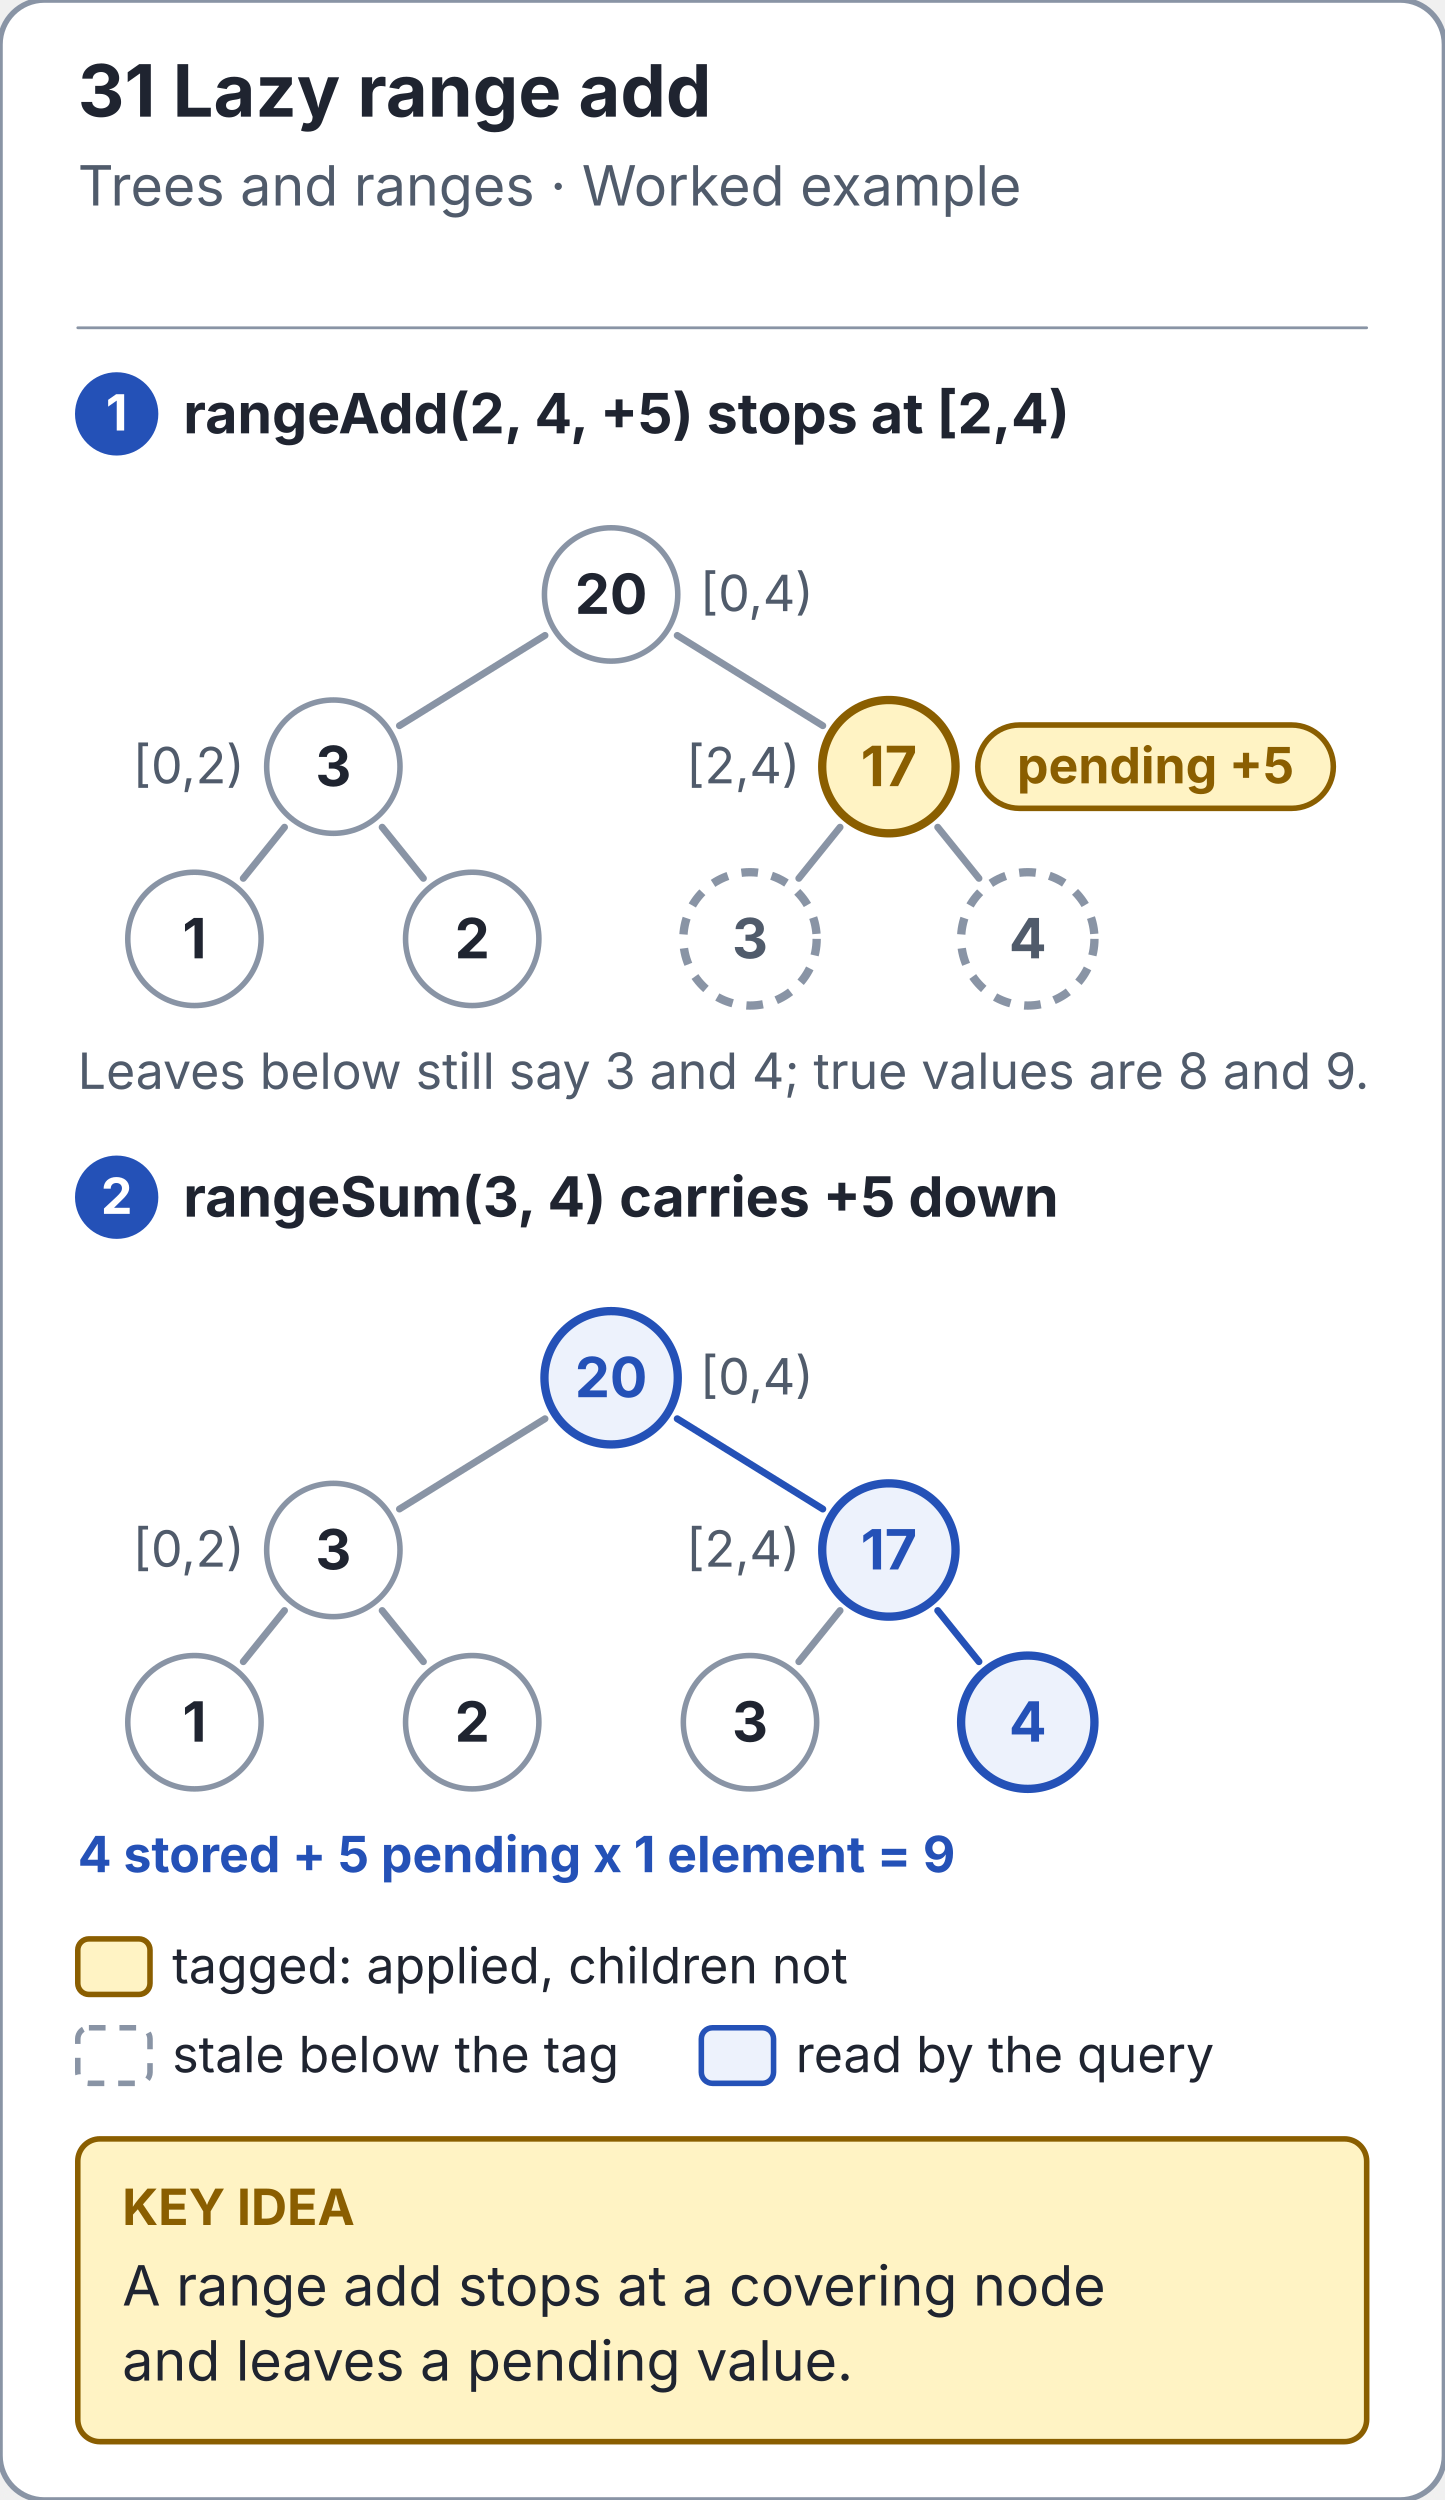
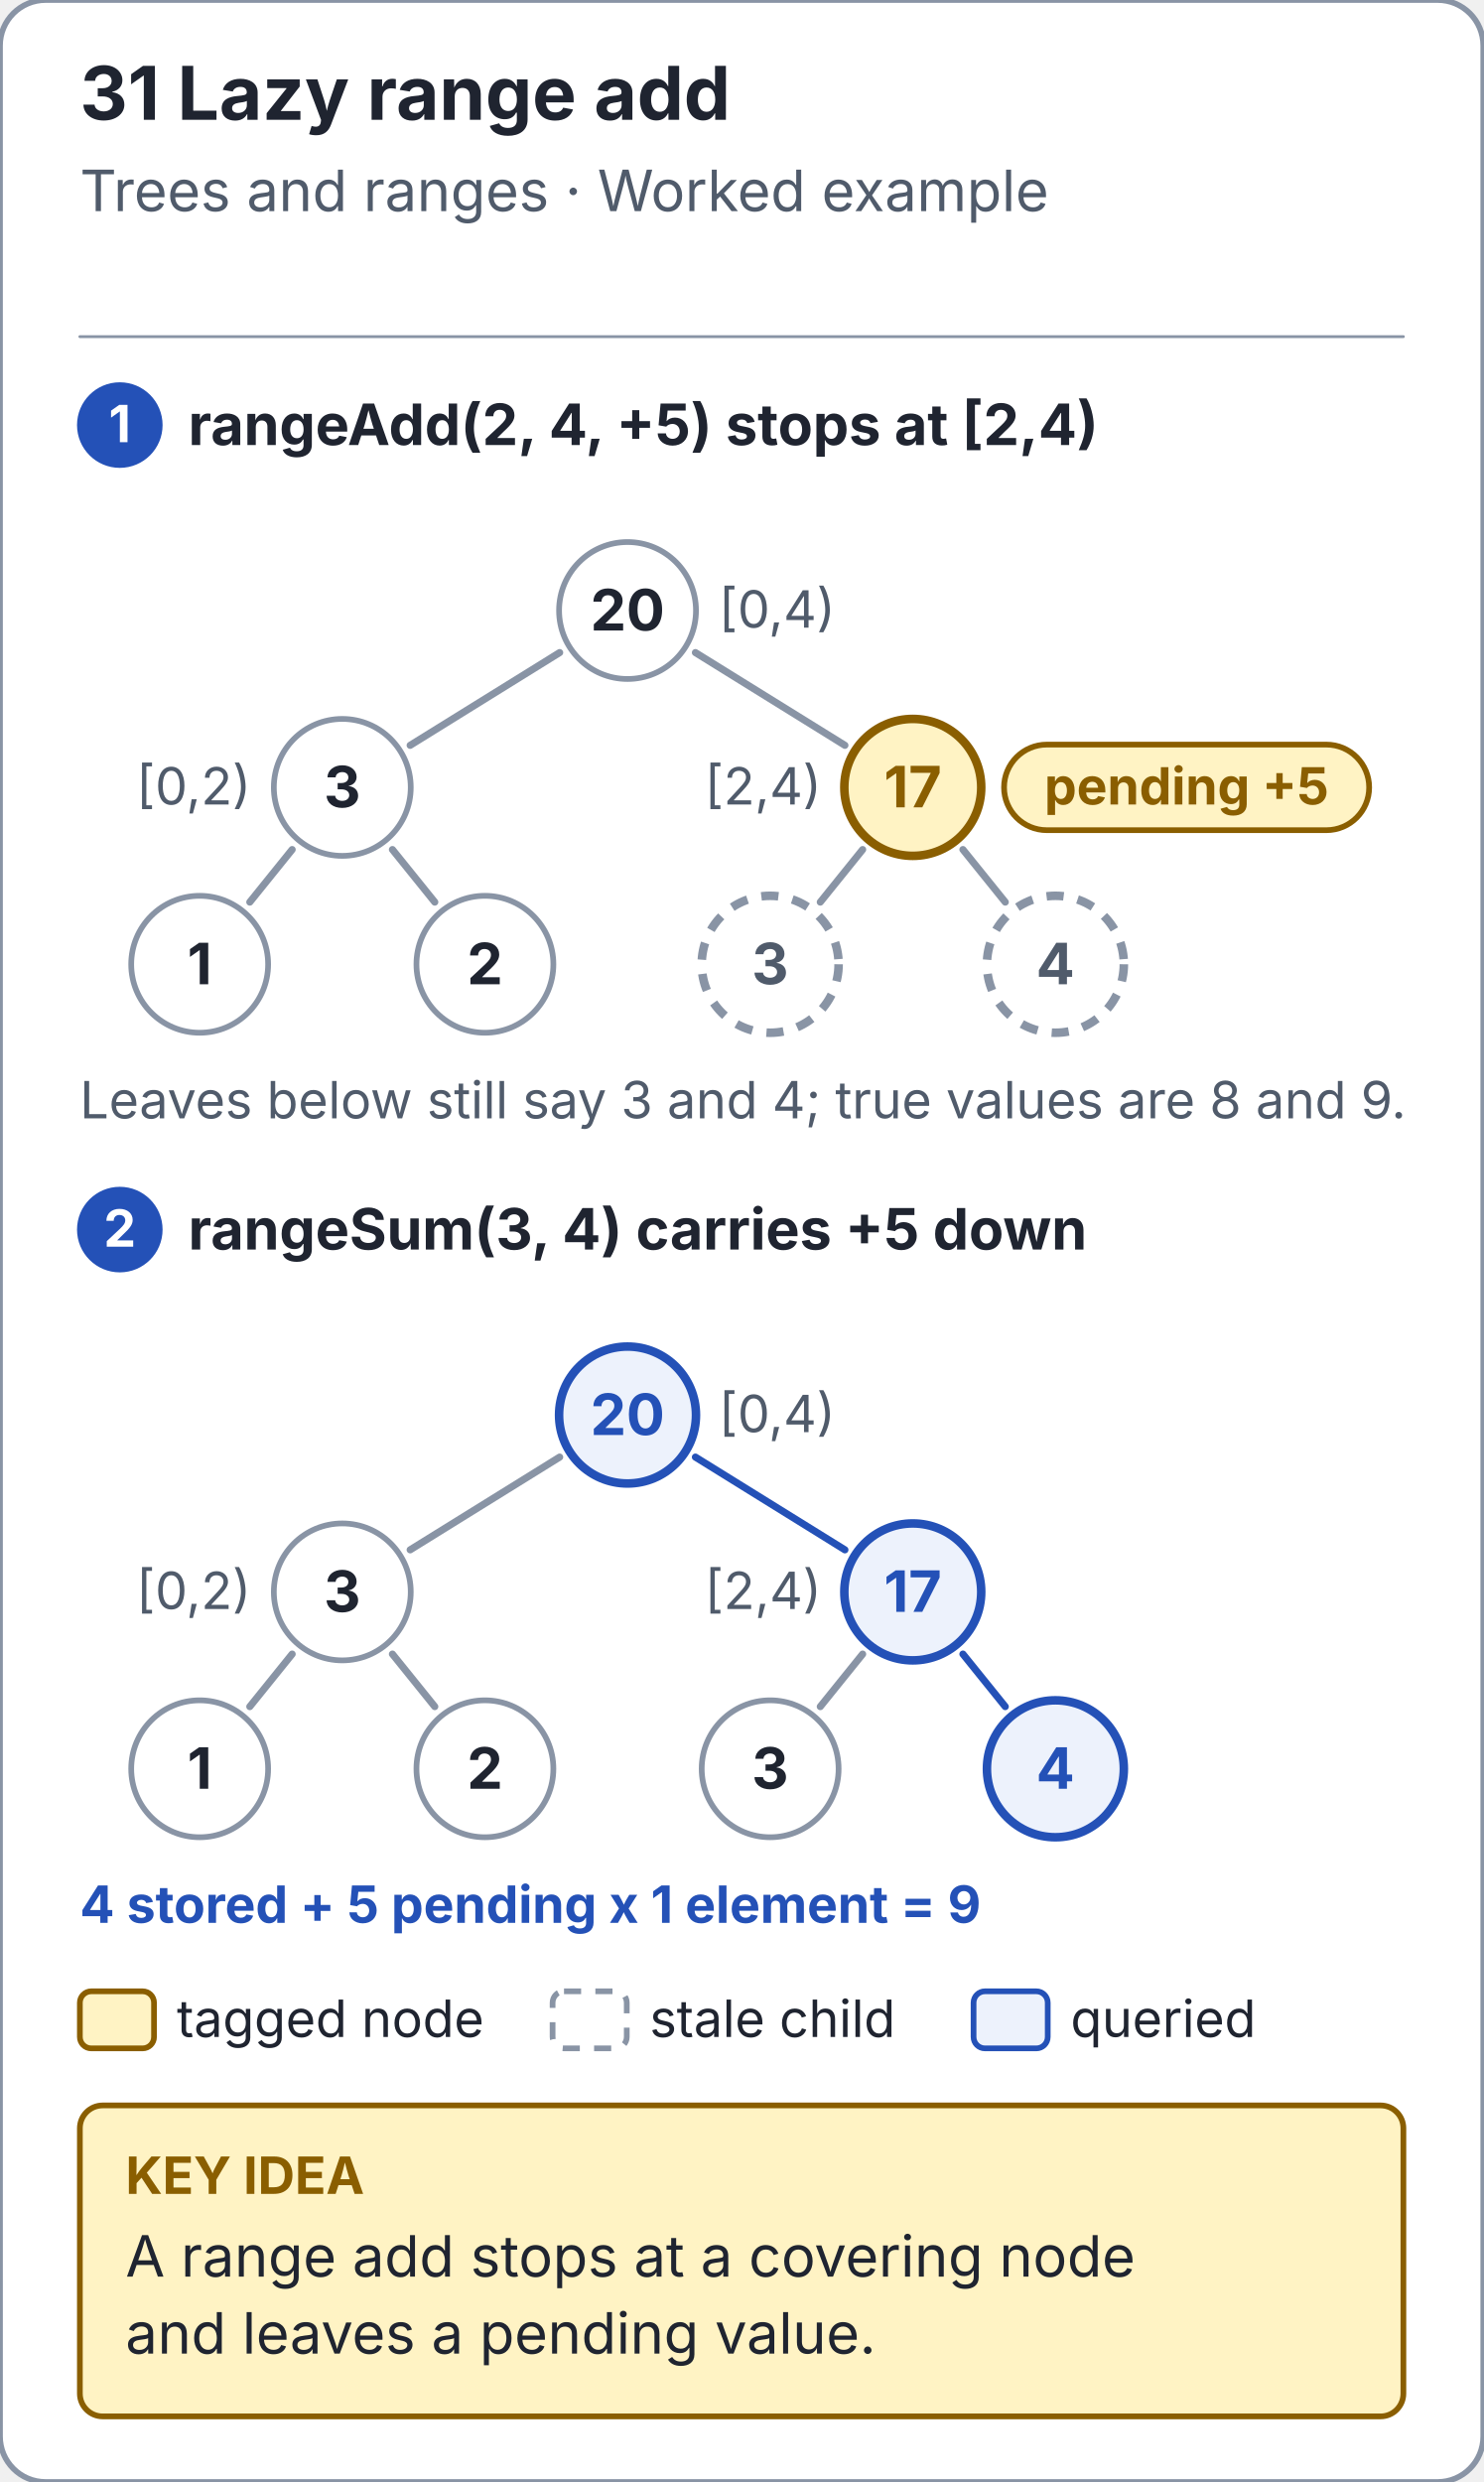
- <svg xmlns="http://www.w3.org/2000/svg" viewBox="0 0 520 900" width="520" height="900" role="img" aria-labelledby="title desc">
+ <svg xmlns="http://www.w3.org/2000/svg" viewBox="0 0 520 870" width="520" height="870" role="img" aria-labelledby="title desc">
  <style>text{font-family:system-ui,-apple-system,BlinkMacSystemFont,"Segoe UI",sans-serif} line,path{stroke-linecap:round;stroke-linejoin:round}</style>
  <defs>
    <marker id="lazy-propagation-paper-arrow" markerWidth="9" markerHeight="9" refX="8" refY="4" orient="auto" markerUnits="userSpaceOnUse">
      <path d="M 0 0 L 8 4 L 0 8 Z" fill="#ffffff" />
    </marker>
    <marker id="lazy-propagation-ink-arrow" markerWidth="9" markerHeight="9" refX="8" refY="4" orient="auto" markerUnits="userSpaceOnUse">
      <path d="M 0 0 L 8 4 L 0 8 Z" fill="#1f2430" />
    </marker>
    <marker id="lazy-propagation-muted-arrow" markerWidth="9" markerHeight="9" refX="8" refY="4" orient="auto" markerUnits="userSpaceOnUse">
      <path d="M 0 0 L 8 4 L 0 8 Z" fill="#505b6b" />
    </marker>
    <marker id="lazy-propagation-line-arrow" markerWidth="9" markerHeight="9" refX="8" refY="4" orient="auto" markerUnits="userSpaceOnUse">
      <path d="M 0 0 L 8 4 L 0 8 Z" fill="#8994a5" />
    </marker>
    <marker id="lazy-propagation-blue-arrow" markerWidth="9" markerHeight="9" refX="8" refY="4" orient="auto" markerUnits="userSpaceOnUse">
      <path d="M 0 0 L 8 4 L 0 8 Z" fill="#2451b7" />
    </marker>
    <marker id="lazy-propagation-soft-arrow" markerWidth="9" markerHeight="9" refX="8" refY="4" orient="auto" markerUnits="userSpaceOnUse">
      <path d="M 0 0 L 8 4 L 0 8 Z" fill="#edf2fc" />
    </marker>
    <marker id="lazy-propagation-note-arrow" markerWidth="9" markerHeight="9" refX="8" refY="4" orient="auto" markerUnits="userSpaceOnUse">
      <path d="M 0 0 L 8 4 L 0 8 Z" fill="#fff3c4" />
    </marker>
    <marker id="lazy-propagation-gold-arrow" markerWidth="9" markerHeight="9" refX="8" refY="4" orient="auto" markerUnits="userSpaceOnUse">
      <path d="M 0 0 L 8 4 L 0 8 Z" fill="#8a5e00" />
    </marker>
    <marker id="lazy-propagation-red-arrow" markerWidth="9" markerHeight="9" refX="8" refY="4" orient="auto" markerUnits="userSpaceOnUse">
      <path d="M 0 0 L 8 4 L 0 8 Z" fill="#bd3026" />
    </marker>
    <marker id="lazy-propagation-panel-arrow" markerWidth="9" markerHeight="9" refX="8" refY="4" orient="auto" markerUnits="userSpaceOnUse">
      <path d="M 0 0 L 8 4 L 0 8 Z" fill="#f6f8fb" />
    </marker>
    <marker id="lazy-propagation-green-arrow" markerWidth="9" markerHeight="9" refX="8" refY="4" orient="auto" markerUnits="userSpaceOnUse">
      <path d="M 0 0 L 8 4 L 0 8 Z" fill="#1c6b3c" />
    </marker>
    <marker id="lazy-propagation-mint-arrow" markerWidth="9" markerHeight="9" refX="8" refY="4" orient="auto" markerUnits="userSpaceOnUse">
      <path d="M 0 0 L 8 4 L 0 8 Z" fill="#e3f4e8" />
    </marker>
    <marker id="lazy-propagation-violet-arrow" markerWidth="9" markerHeight="9" refX="8" refY="4" orient="auto" markerUnits="userSpaceOnUse">
      <path d="M 0 0 L 8 4 L 0 8 Z" fill="#6b3fb8" />
    </marker>
    <marker id="lazy-propagation-lilac-arrow" markerWidth="9" markerHeight="9" refX="8" refY="4" orient="auto" markerUnits="userSpaceOnUse">
      <path d="M 0 0 L 8 4 L 0 8 Z" fill="#f0eafb" />
    </marker>
    <marker id="lazy-propagation-rose-arrow" markerWidth="9" markerHeight="9" refX="8" refY="4" orient="auto" markerUnits="userSpaceOnUse">
      <path d="M 0 0 L 8 4 L 0 8 Z" fill="#fde9e7" />
    </marker>
  </defs>
-   <rect x="0" y="0" width="520" height="900" rx="16" fill="#ffffff" stroke="#8994a5" stroke-width="2" />
+   <rect x="0" y="0" width="520" height="870" rx="16" fill="#ffffff" stroke="#8994a5" stroke-width="2" />
  <text x="28" y="42" font-size="26" fill="#1f2430" text-anchor="start" font-weight="700">31  Lazy range add</text>
  <text x="28" y="74" font-size="20" fill="#505b6b" text-anchor="start" font-weight="400">Trees and ranges · Worked example</text>
  <line x1="28" y1="118" x2="492" y2="118" stroke="#8994a5" stroke-width="1" />
  <circle cx="42" cy="149" r="14" fill="#2451b7" stroke="#2451b7" stroke-width="2" />
  <text x="42" y="155" font-size="18" fill="#ffffff" text-anchor="middle" font-weight="700">1</text>
  <text x="66" y="156" font-size="20" fill="#1f2430" text-anchor="start" font-weight="700">rangeAdd(2, 4, +5) stops at [2,4)</text>
  <line x1="196.2" y1="228.75" x2="143.8" y2="261.25" stroke="#8994a5" stroke-width="2.5" />
  <line x1="243.8" y1="228.75" x2="296.2" y2="261.25" stroke="#8994a5" stroke-width="2.5" />
  <line x1="102.42" y1="297.8" x2="87.58" y2="316.2" stroke="#8994a5" stroke-width="2.5" />
  <line x1="137.58" y1="297.8" x2="152.42" y2="316.2" stroke="#8994a5" stroke-width="2.5" />
  <line x1="302.42" y1="297.8" x2="287.58" y2="316.2" stroke="#8994a5" stroke-width="2.5" />
  <line x1="337.58" y1="297.8" x2="352.42" y2="316.2" stroke="#8994a5" stroke-width="2.5" />
  <circle cx="220" cy="214" r="24" fill="#ffffff" stroke="#8994a5" stroke-width="2" />
  <text x="220" y="221" font-size="20" fill="#1f2430" text-anchor="middle" font-weight="700">20</text>
  <text x="252" y="220" font-size="18" fill="#505b6b" text-anchor="start" font-weight="400">[0,4)</text>
  <circle cx="120" cy="276" r="24" fill="#ffffff" stroke="#8994a5" stroke-width="2" />
  <text x="120" y="283" font-size="20" fill="#1f2430" text-anchor="middle" font-weight="700">3</text>
  <text x="88" y="282" font-size="18" fill="#505b6b" text-anchor="end" font-weight="400">[0,2)</text>
  <circle cx="320" cy="276" r="24" fill="#fff3c4" stroke="#8a5e00" stroke-width="3" />
  <text x="320" y="283" font-size="20" fill="#8a5e00" text-anchor="middle" font-weight="700">17</text>
  <text x="288" y="282" font-size="18" fill="#505b6b" text-anchor="end" font-weight="400">[2,4)</text>
  <circle cx="70" cy="338" r="24" fill="#ffffff" stroke="#8994a5" stroke-width="2" />
  <text x="70" y="345" font-size="20" fill="#1f2430" text-anchor="middle" font-weight="700">1</text>
  <circle cx="170" cy="338" r="24" fill="#ffffff" stroke="#8994a5" stroke-width="2" />
  <text x="170" y="345" font-size="20" fill="#1f2430" text-anchor="middle" font-weight="700">2</text>
  <circle cx="270" cy="338" r="24" fill="#ffffff" stroke="#8994a5" stroke-width="3" stroke-dasharray="6 5" />
  <text x="270" y="345" font-size="20" fill="#505b6b" text-anchor="middle" font-weight="700">3</text>
  <circle cx="370" cy="338" r="24" fill="#ffffff" stroke="#8994a5" stroke-width="3" stroke-dasharray="6 5" />
  <text x="370" y="345" font-size="20" fill="#505b6b" text-anchor="middle" font-weight="700">4</text>
  <rect x="352" y="261" width="128" height="30" rx="15" fill="#fff3c4" stroke="#8a5e00" stroke-width="2" />
  <text x="416.0" y="282" font-size="18" fill="#8a5e00" text-anchor="middle" font-weight="700">pending +5</text>
  <text x="28" y="392" font-size="18" fill="#505b6b" text-anchor="start" font-weight="400">Leaves below still say 3 and 4; true values are 8 and 9.</text>
  <circle cx="42" cy="431" r="14" fill="#2451b7" stroke="#2451b7" stroke-width="2" />
  <text x="42" y="437" font-size="18" fill="#ffffff" text-anchor="middle" font-weight="700">2</text>
  <text x="66" y="438" font-size="20" fill="#1f2430" text-anchor="start" font-weight="700">rangeSum(3, 4) carries +5 down</text>
  <line x1="196.2" y1="510.75" x2="143.8" y2="543.25" stroke="#8994a5" stroke-width="2.5" />
  <line x1="243.8" y1="510.75" x2="296.2" y2="543.25" stroke="#2451b7" stroke-width="2.5" />
  <line x1="102.42" y1="579.8" x2="87.58" y2="598.2" stroke="#8994a5" stroke-width="2.5" />
  <line x1="137.58" y1="579.8" x2="152.42" y2="598.2" stroke="#8994a5" stroke-width="2.5" />
  <line x1="302.42" y1="579.8" x2="287.58" y2="598.2" stroke="#8994a5" stroke-width="2.5" />
  <line x1="337.58" y1="579.8" x2="352.42" y2="598.2" stroke="#2451b7" stroke-width="2.5" />
  <circle cx="220" cy="496" r="24" fill="#edf2fc" stroke="#2451b7" stroke-width="3" />
  <text x="220" y="503" font-size="20" fill="#2451b7" text-anchor="middle" font-weight="700">20</text>
  <text x="252" y="502" font-size="18" fill="#505b6b" text-anchor="start" font-weight="400">[0,4)</text>
  <circle cx="120" cy="558" r="24" fill="#ffffff" stroke="#8994a5" stroke-width="2" />
  <text x="120" y="565" font-size="20" fill="#1f2430" text-anchor="middle" font-weight="700">3</text>
  <text x="88" y="564" font-size="18" fill="#505b6b" text-anchor="end" font-weight="400">[0,2)</text>
  <circle cx="320" cy="558" r="24" fill="#edf2fc" stroke="#2451b7" stroke-width="3" />
  <text x="320" y="565" font-size="20" fill="#2451b7" text-anchor="middle" font-weight="700">17</text>
  <text x="288" y="564" font-size="18" fill="#505b6b" text-anchor="end" font-weight="400">[2,4)</text>
  <circle cx="70" cy="620" r="24" fill="#ffffff" stroke="#8994a5" stroke-width="2" />
  <text x="70" y="627" font-size="20" fill="#1f2430" text-anchor="middle" font-weight="700">1</text>
  <circle cx="170" cy="620" r="24" fill="#ffffff" stroke="#8994a5" stroke-width="2" />
  <text x="170" y="627" font-size="20" fill="#1f2430" text-anchor="middle" font-weight="700">2</text>
  <circle cx="270" cy="620" r="24" fill="#ffffff" stroke="#8994a5" stroke-width="2" />
  <text x="270" y="627" font-size="20" fill="#1f2430" text-anchor="middle" font-weight="700">3</text>
  <circle cx="370" cy="620" r="24" fill="#edf2fc" stroke="#2451b7" stroke-width="3" />
  <text x="370" y="627" font-size="20" fill="#2451b7" text-anchor="middle" font-weight="700">4</text>
  <text x="28" y="674" font-size="18" fill="#2451b7" text-anchor="start" font-weight="700">4 stored + 5 pending x 1 element = 9</text>
  <rect x="28" y="698" width="26" height="20" rx="4" fill="#fff3c4" stroke="#8a5e00" stroke-width="2" />
-   <text x="62" y="714" font-size="18" fill="#1f2430" text-anchor="start" font-weight="400">tagged: applied, children not</text>
-   <rect x="28" y="730" width="26" height="20" rx="4" fill="#ffffff" stroke="#8994a5" stroke-width="2" stroke-dasharray="6 5" />
-   <text x="62" y="746" font-size="18" fill="#1f2430" text-anchor="start" font-weight="400">stale below the tag</text>
-   <rect x="252.48" y="730" width="26" height="20" rx="4" fill="#edf2fc" stroke="#2451b7" stroke-width="2" />
-   <text x="286.48" y="746" font-size="18" fill="#1f2430" text-anchor="start" font-weight="400">read by the query</text>
-   <rect x="28" y="770" width="464" height="109" rx="8" fill="#fff3c4" stroke="#8a5e00" stroke-width="2" />
-   <text x="44" y="801" font-size="18" fill="#8a5e00" text-anchor="start" font-weight="700">KEY IDEA</text>
-   <text x="44" y="830" font-size="20" fill="#1f2430" text-anchor="start" font-weight="400">A range add stops at a covering node</text>
-   <text x="44" y="857" font-size="20" fill="#1f2430" text-anchor="start" font-weight="400">and leaves a pending value.</text>
+   <text x="62" y="714" font-size="18" fill="#1f2430" text-anchor="start" font-weight="400">tagged node</text>
+   <rect x="193.728" y="698" width="26" height="20" rx="4" fill="#ffffff" stroke="#8994a5" stroke-width="2" stroke-dasharray="6 5" />
+   <text x="227.728" y="714" font-size="18" fill="#1f2430" text-anchor="start" font-weight="400">stale child</text>
+   <rect x="341.312" y="698" width="26" height="20" rx="4" fill="#edf2fc" stroke="#2451b7" stroke-width="2" />
+   <text x="375.312" y="714" font-size="18" fill="#1f2430" text-anchor="start" font-weight="400">queried</text>
+   <rect x="28" y="738" width="464" height="109" rx="8" fill="#fff3c4" stroke="#8a5e00" stroke-width="2" />
+   <text x="44" y="769" font-size="18" fill="#8a5e00" text-anchor="start" font-weight="700">KEY IDEA</text>
+   <text x="44" y="798" font-size="20" fill="#1f2430" text-anchor="start" font-weight="400">A range add stops at a covering node</text>
+   <text x="44" y="825" font-size="20" fill="#1f2430" text-anchor="start" font-weight="400">and leaves a pending value.</text>
</svg>
